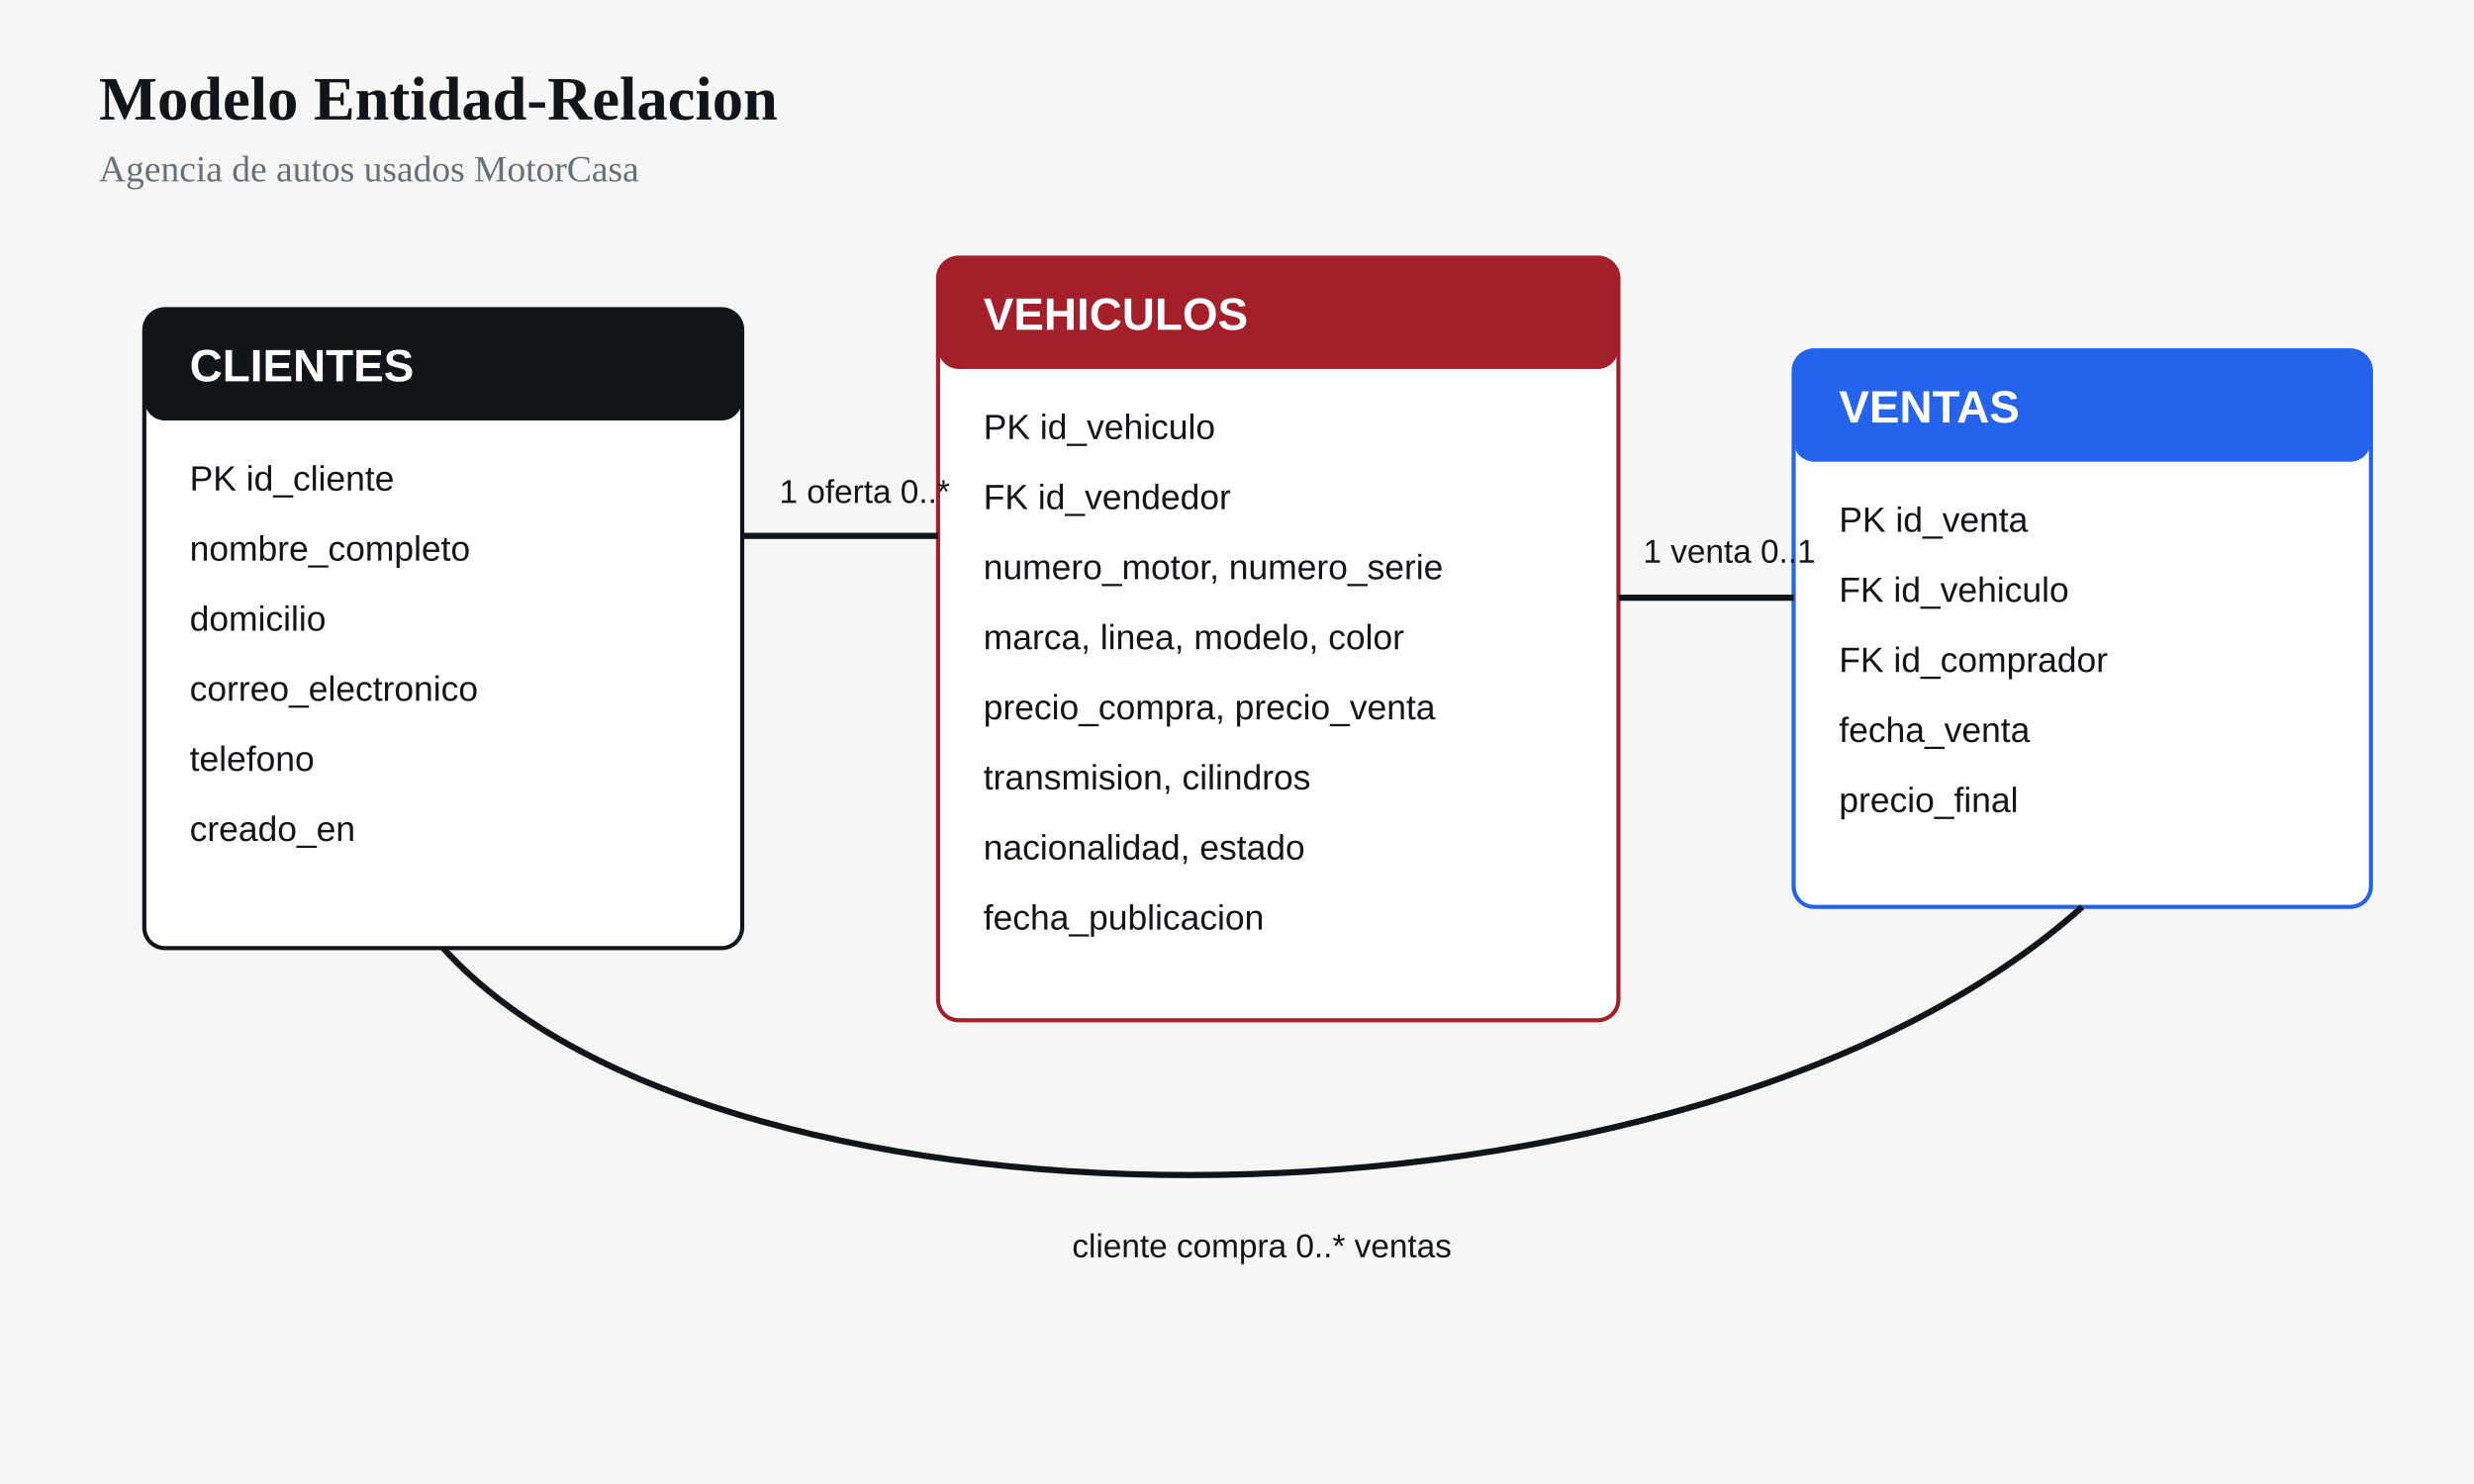
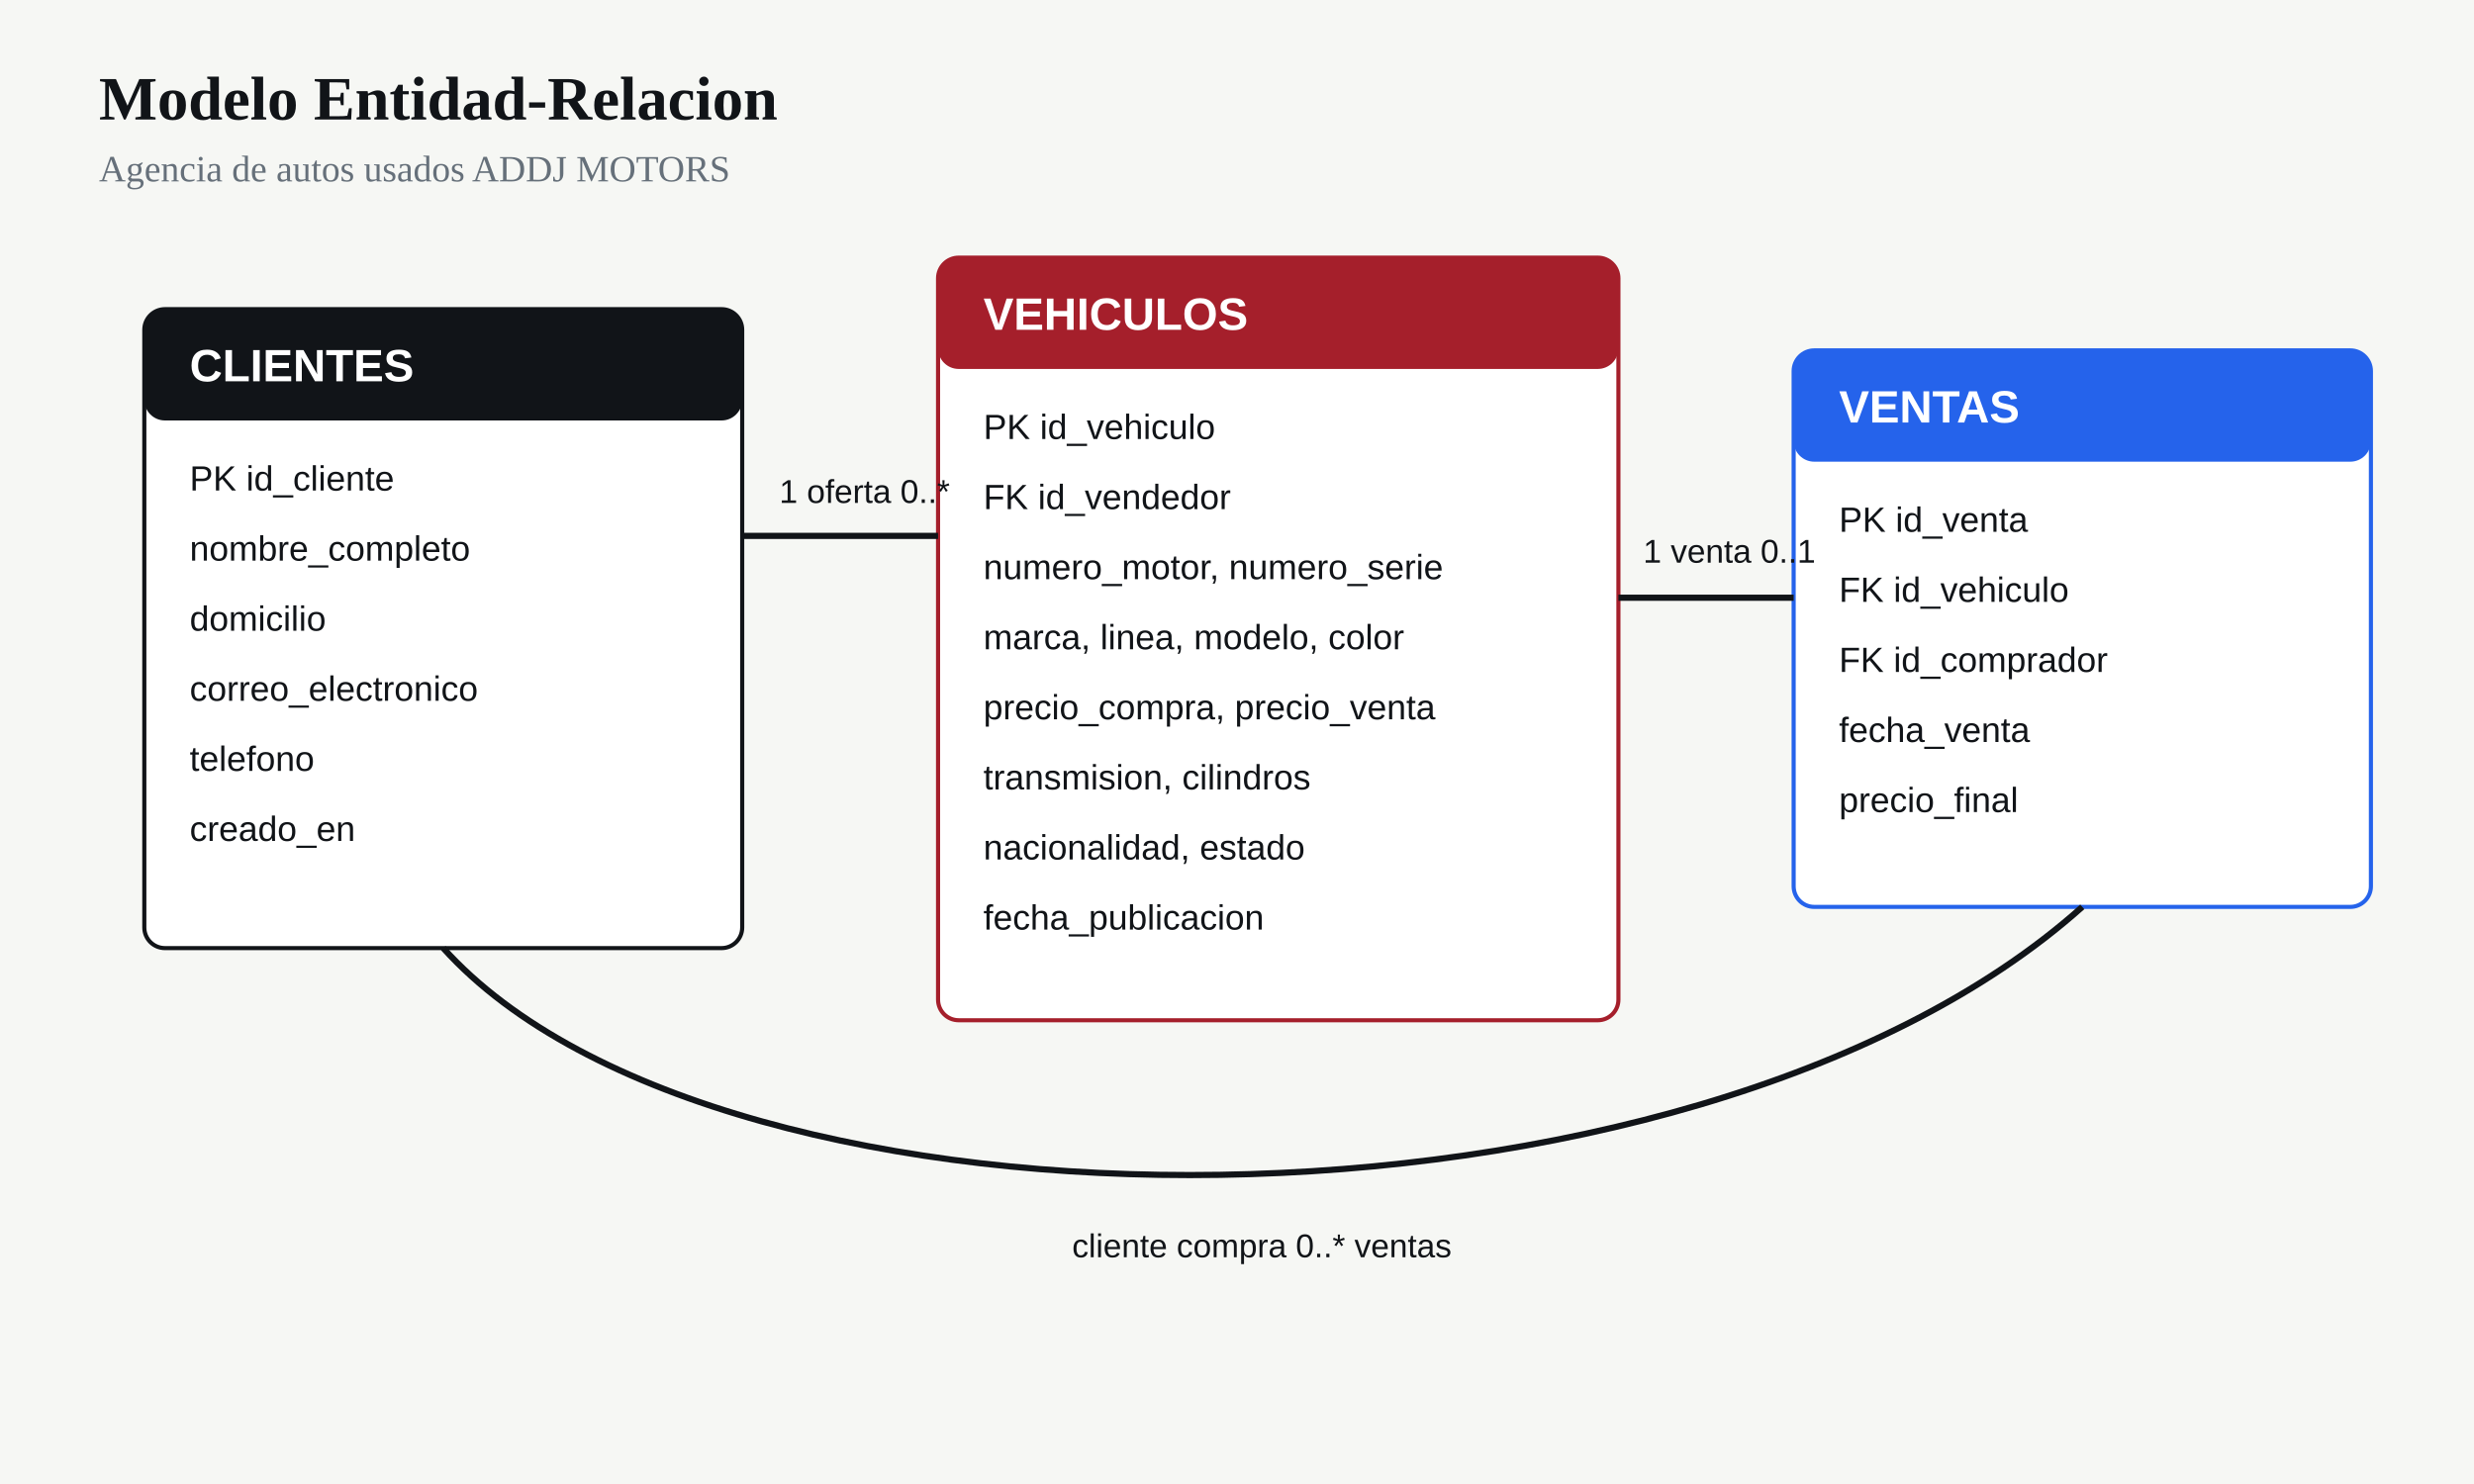
<svg xmlns="http://www.w3.org/2000/svg" width="1200" height="720" viewBox="0 0 1200 720">
  <rect width="1200" height="720" fill="#f6f7f4" />
  <text x="48" y="58" font-size="30" font-weight="800" fill="#111418">Modelo Entidad-Relacion</text>
-   <text x="48" y="88" font-size="18" fill="#66707a">Agencia de autos usados MotorCasa</text>
+   <text x="48" y="88" font-size="18" fill="#66707a">Agencia de autos usados ADDJ MOTORS</text>
  <g font-family="Arial">
    <rect x="70" y="150" width="290" height="310" rx="10" fill="#ffffff" stroke="#111418" stroke-width="2" />
    <rect x="70" y="150" width="290" height="54" rx="10" fill="#111418" />
    <text x="92" y="185" font-size="22" font-weight="800" fill="#ffffff">CLIENTES</text>
    <text x="92" y="238" font-size="17" fill="#111418">PK id_cliente</text>
    <text x="92" y="272" font-size="17" fill="#111418">nombre_completo</text>
    <text x="92" y="306" font-size="17" fill="#111418">domicilio</text>
    <text x="92" y="340" font-size="17" fill="#111418">correo_electronico</text>
    <text x="92" y="374" font-size="17" fill="#111418">telefono</text>
    <text x="92" y="408" font-size="17" fill="#111418">creado_en</text>
    <rect x="455" y="125" width="330" height="370" rx="10" fill="#ffffff" stroke="#a51f2b" stroke-width="2" />
    <rect x="455" y="125" width="330" height="54" rx="10" fill="#a51f2b" />
    <text x="477" y="160" font-size="22" font-weight="800" fill="#ffffff">VEHICULOS</text>
    <text x="477" y="213" font-size="17" fill="#111418">PK id_vehiculo</text>
    <text x="477" y="247" font-size="17" fill="#111418">FK id_vendedor</text>
    <text x="477" y="281" font-size="17" fill="#111418">numero_motor, numero_serie</text>
    <text x="477" y="315" font-size="17" fill="#111418">marca, linea, modelo, color</text>
    <text x="477" y="349" font-size="17" fill="#111418">precio_compra, precio_venta</text>
    <text x="477" y="383" font-size="17" fill="#111418">transmision, cilindros</text>
    <text x="477" y="417" font-size="17" fill="#111418">nacionalidad, estado</text>
    <text x="477" y="451" font-size="17" fill="#111418">fecha_publicacion</text>
    <rect x="870" y="170" width="280" height="270" rx="10" fill="#ffffff" stroke="#2563eb" stroke-width="2" />
    <rect x="870" y="170" width="280" height="54" rx="10" fill="#2563eb" />
    <text x="892" y="205" font-size="22" font-weight="800" fill="#ffffff">VENTAS</text>
    <text x="892" y="258" font-size="17" fill="#111418">PK id_venta</text>
    <text x="892" y="292" font-size="17" fill="#111418">FK id_vehiculo</text>
    <text x="892" y="326" font-size="17" fill="#111418">FK id_comprador</text>
    <text x="892" y="360" font-size="17" fill="#111418">fecha_venta</text>
    <text x="892" y="394" font-size="17" fill="#111418">precio_final</text>
    <line x1="360" y1="260" x2="455" y2="260" stroke="#111418" stroke-width="3" />
    <text x="378" y="244" font-size="16" fill="#111418">1 oferta 0..*</text>
    <line x1="785" y1="290" x2="870" y2="290" stroke="#111418" stroke-width="3" />
    <text x="797" y="273" font-size="16" fill="#111418">1 venta 0..1</text>
    <path d="M215 460 C350 610 820 610 1010 440" fill="none" stroke="#111418" stroke-width="3" />
    <text x="520" y="610" font-size="16" fill="#111418">cliente compra 0..* ventas</text>
  </g>
</svg>
